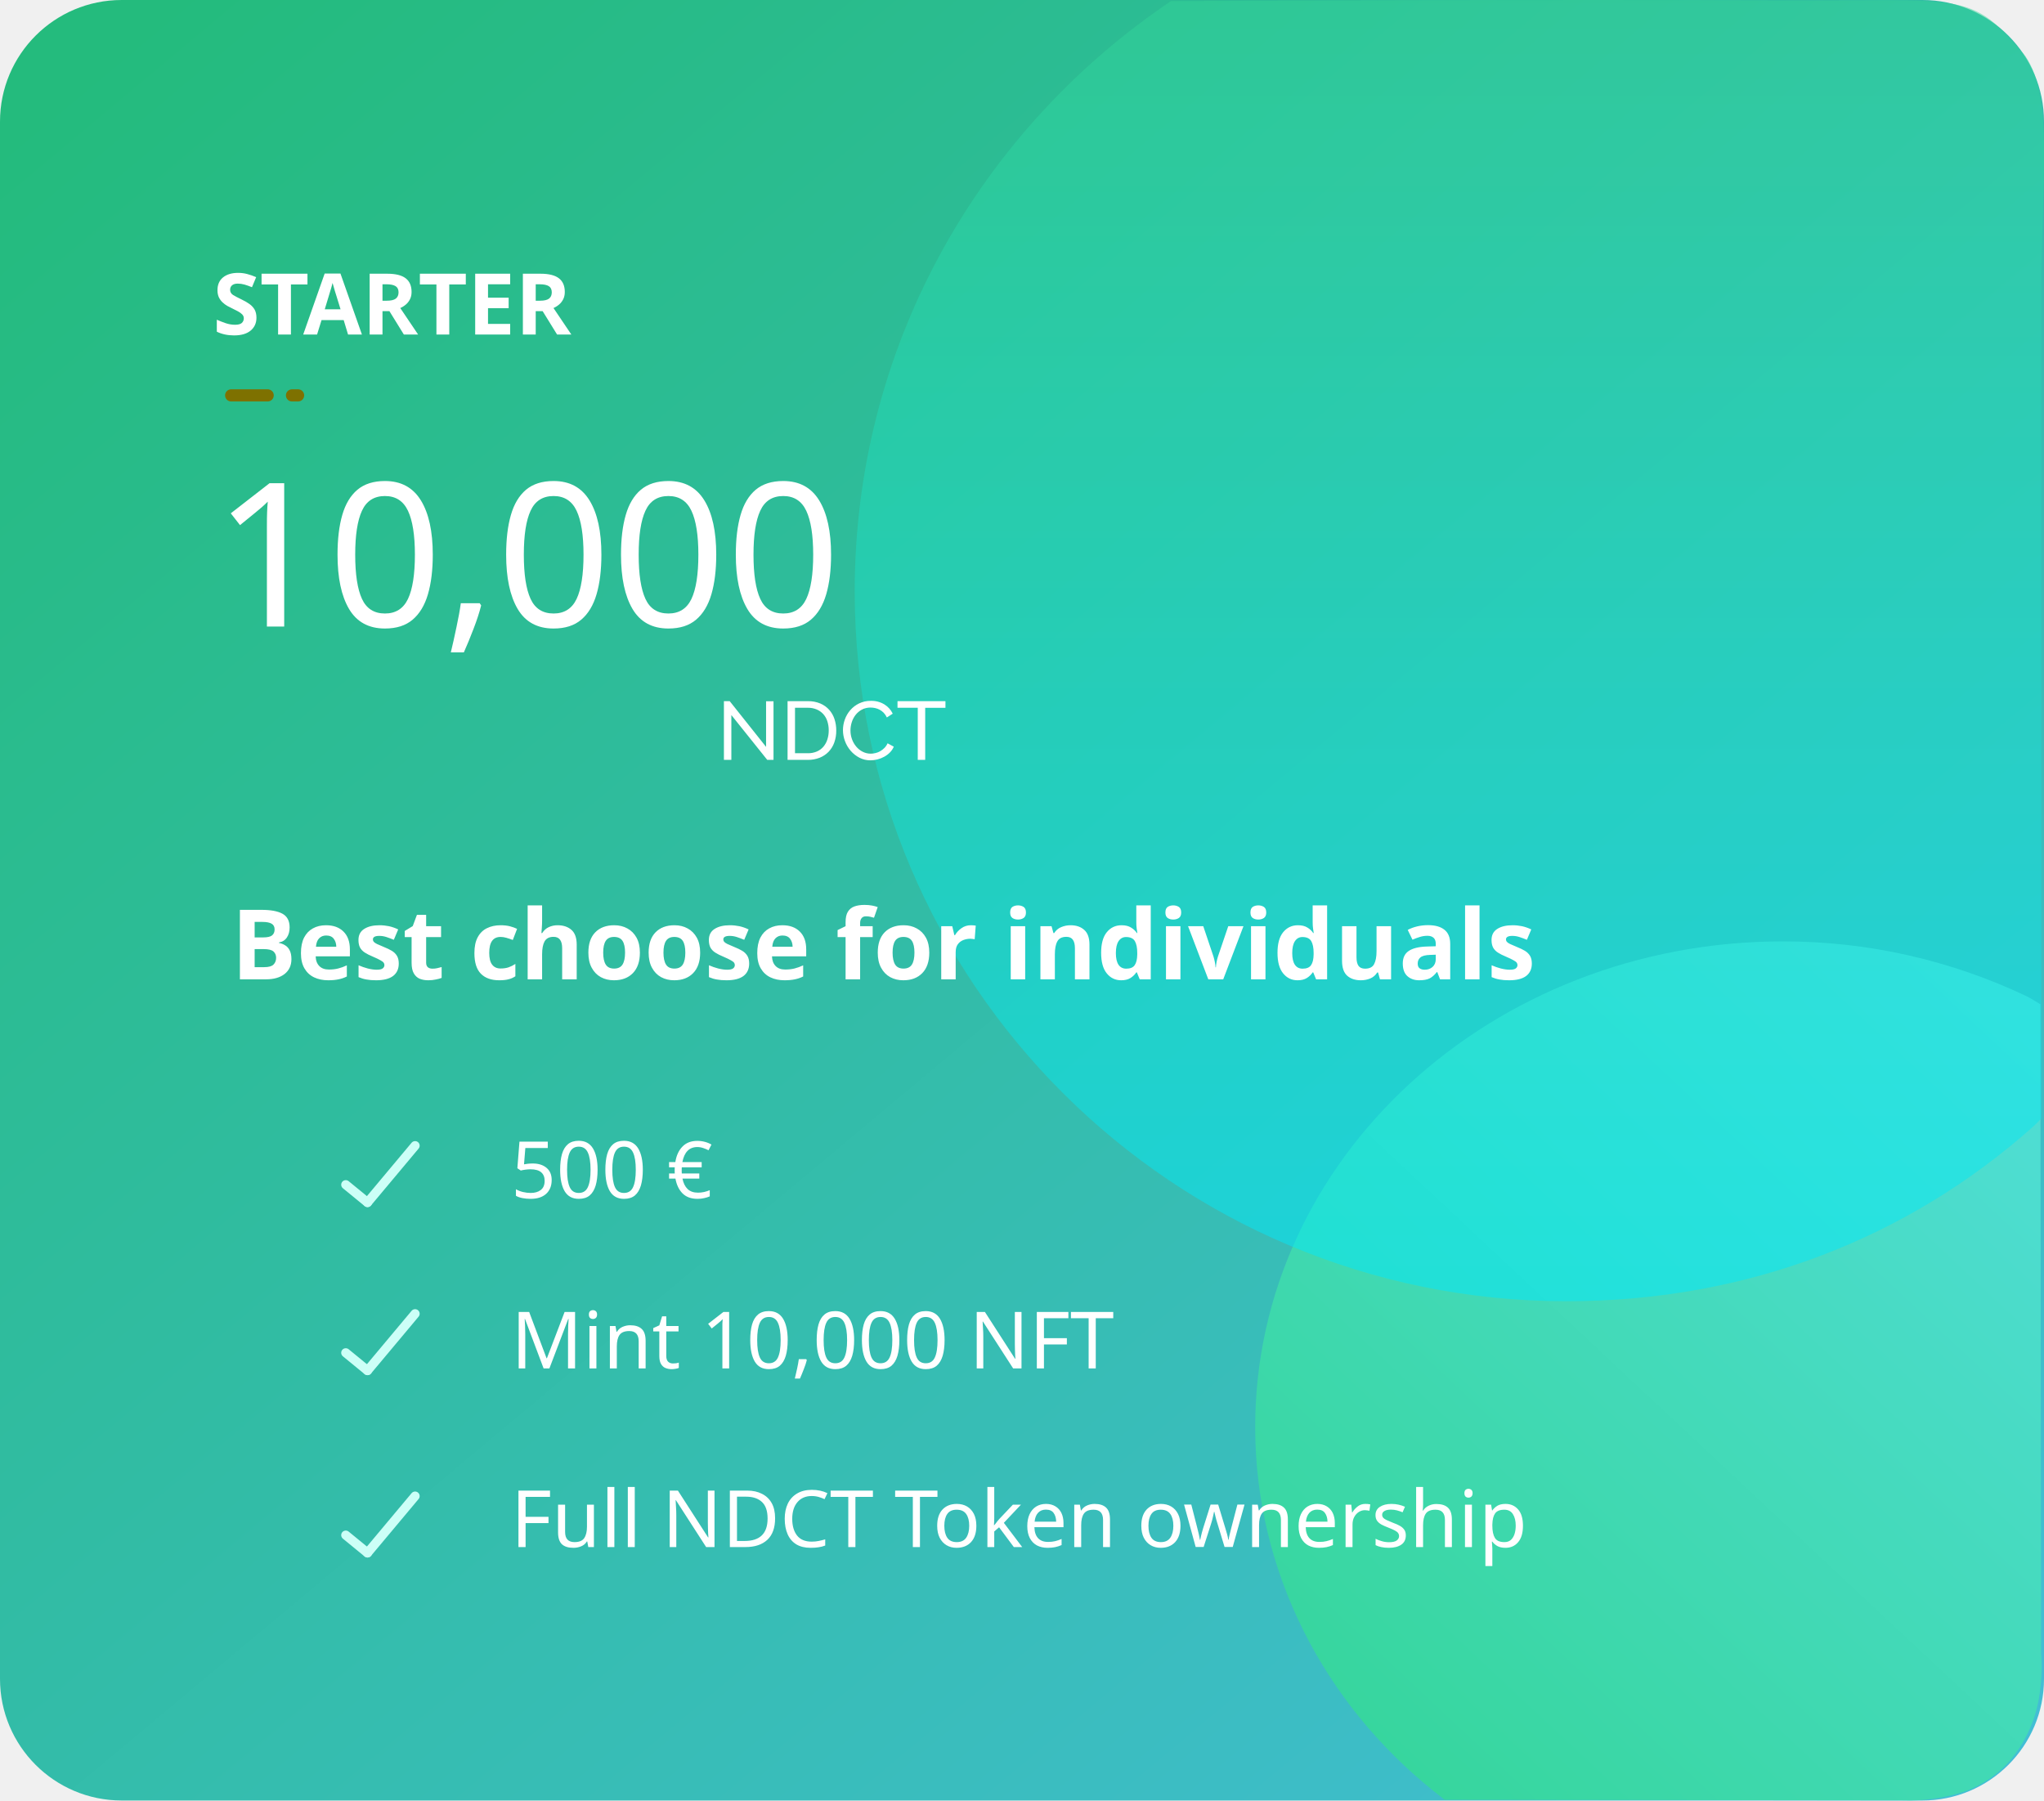
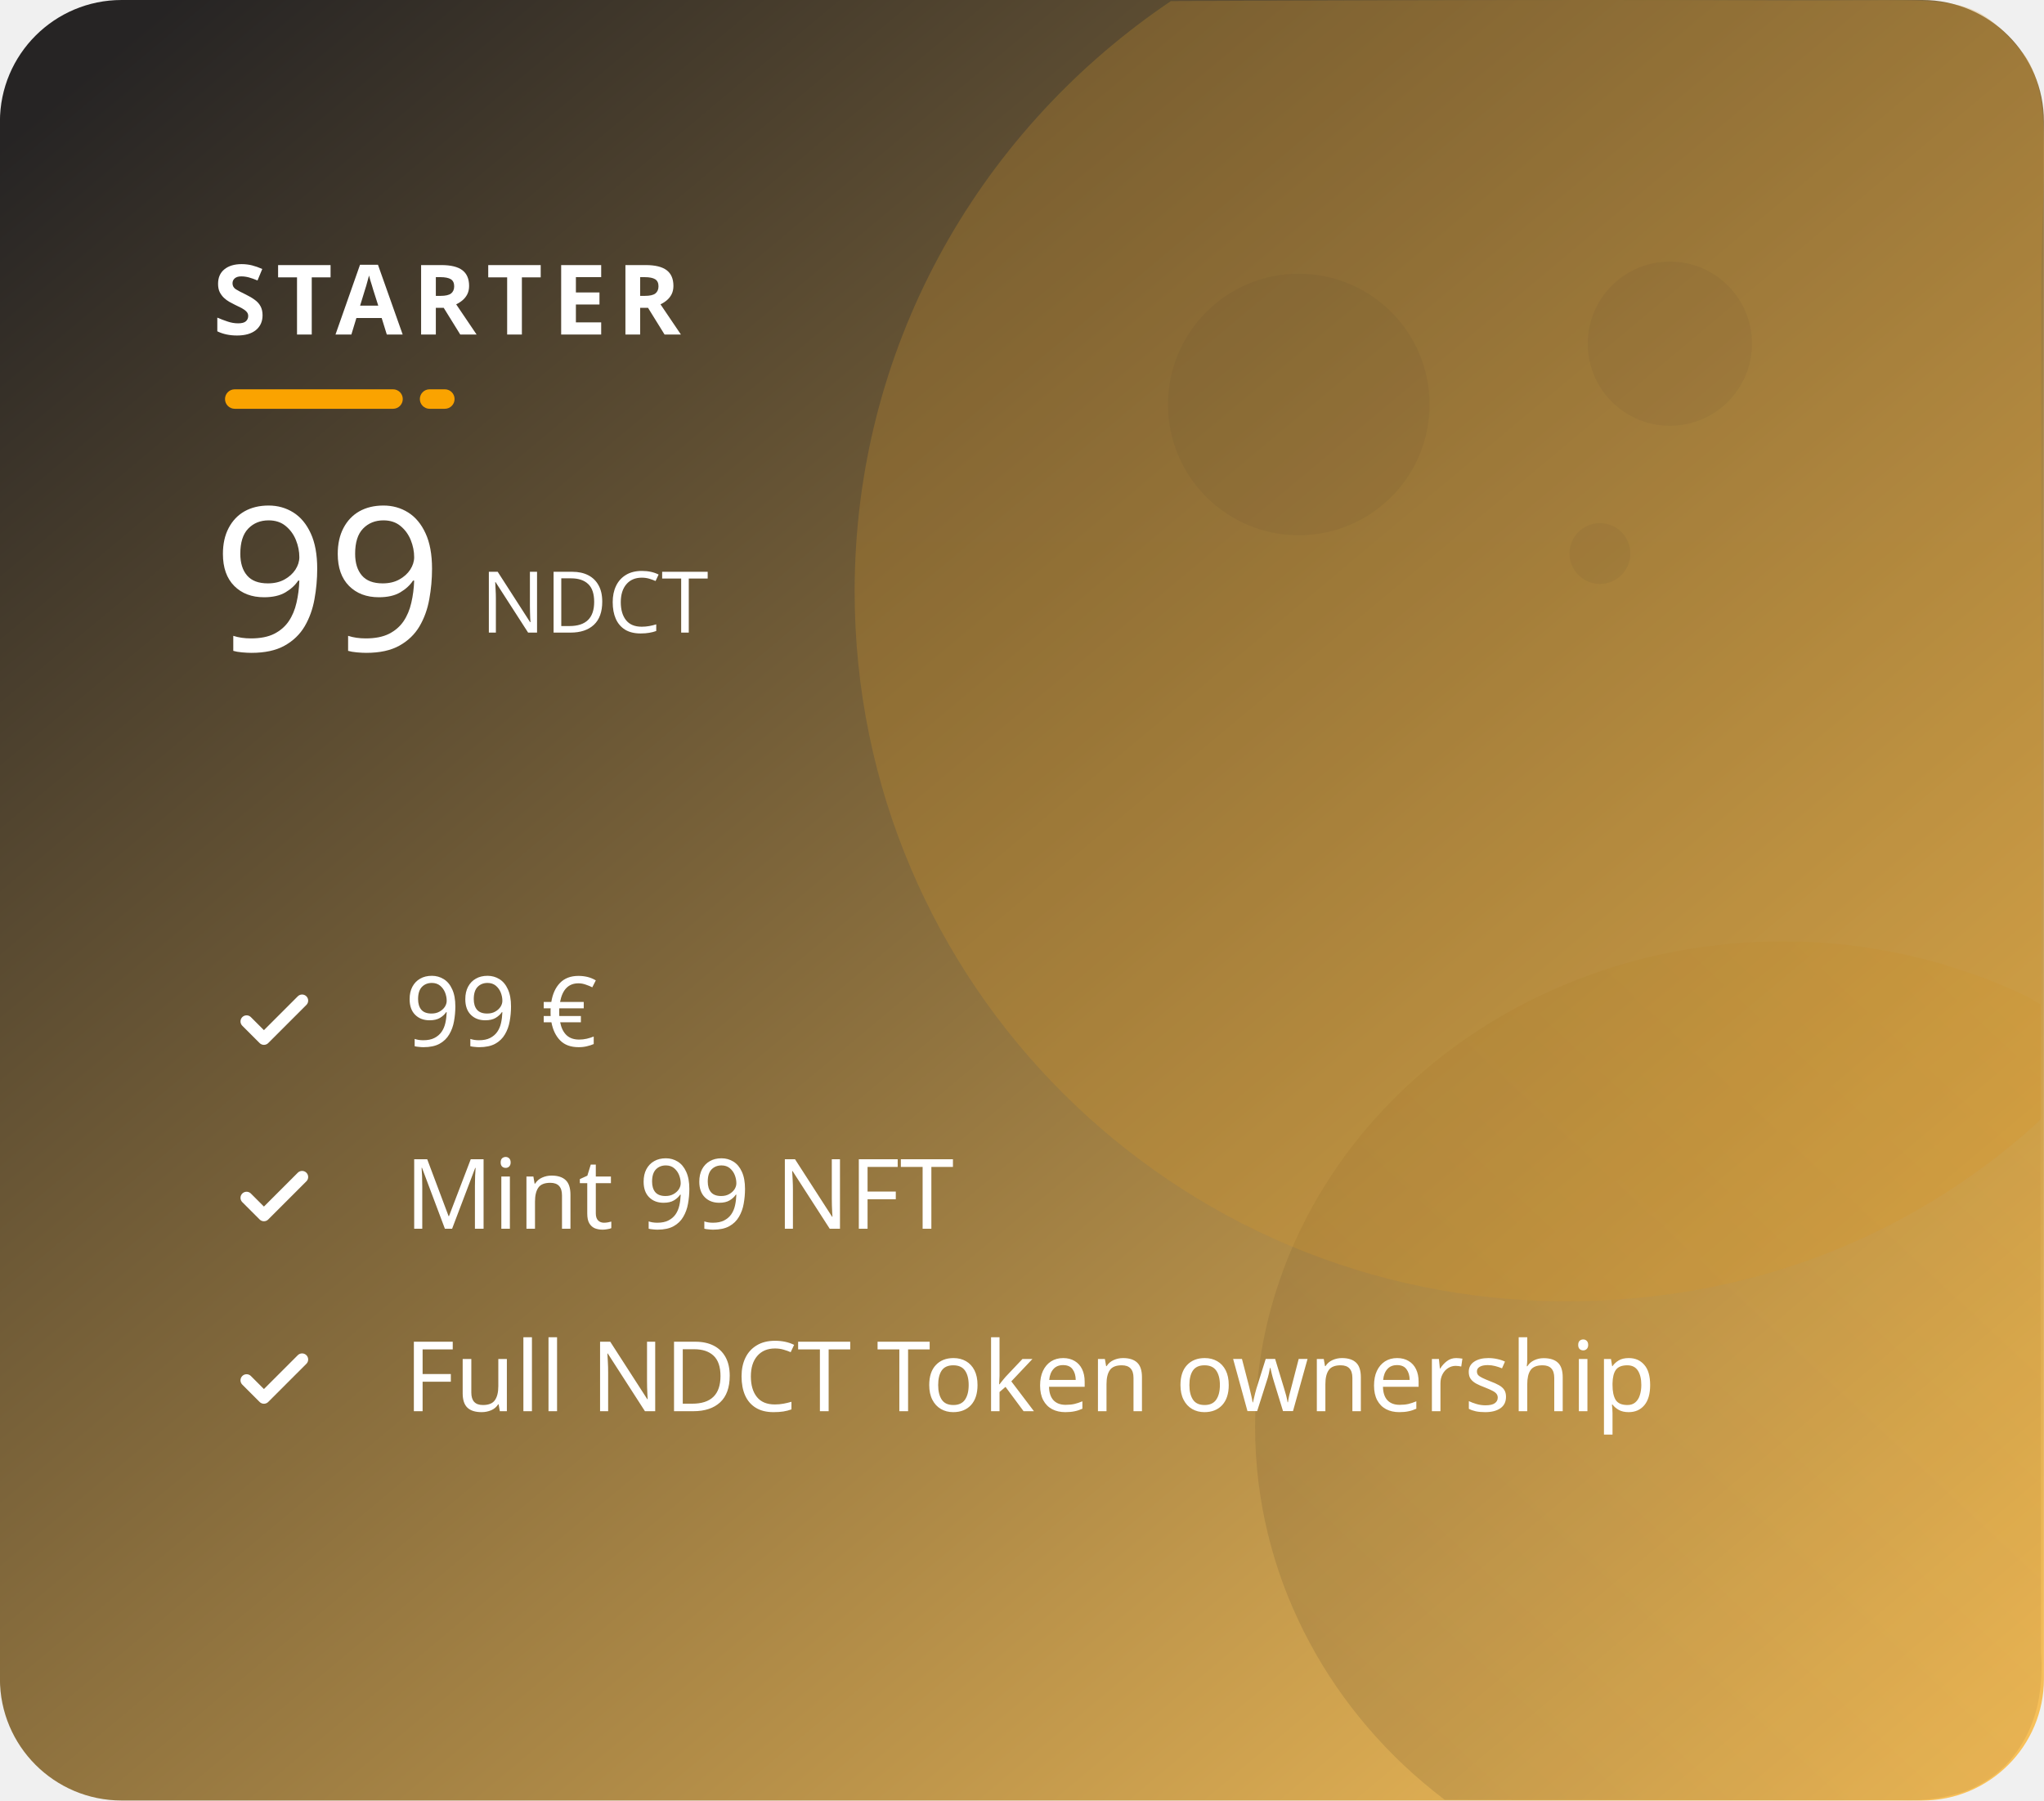
<svg xmlns="http://www.w3.org/2000/svg" width="336" height="296" viewBox="0 0 336 296">
  <defs>
    <clipPath id="clip-path">
-       <rect id="Rectangle_18946" data-name="Rectangle 18946" width="336" height="296" transform="translate(13449 1647)" fill="#fff" />
+       <rect id="Rectangle_18964" data-name="Rectangle 18964" width="336" height="296" transform="translate(13162 -4144)" fill="#fff" />
    </clipPath>
    <linearGradient id="linear-gradient" x1="0.057" y1="0.026" x2="1.011" y2="1.014" gradientUnits="objectBoundingBox">
-       <stop offset="0" stop-color="#24bb7d" />
-       <stop offset="1" stop-color="#43bed8" />
+       <stop offset="0" stop-color="#262424" />
+       <stop offset="1" stop-color="#ffc65b" />
    </linearGradient>
    <linearGradient id="linear-gradient-2" x1="0.706" y1="-0.177" x2="-0.165" y2="0.844" gradientUnits="objectBoundingBox">
-       <stop offset="0" stop-color="#51ded8" />
-       <stop offset="1" stop-color="#34d597" />
+       <stop offset="0" stop-color="#ce8a14" />
+       <stop offset="1" stop-color="#0a0a18" />
    </linearGradient>
    <linearGradient id="linear-gradient-3" x1="0.5" x2="0.5" y2="1" gradientUnits="objectBoundingBox">
-       <stop offset="0" stop-color="#34d597" />
-       <stop offset="1" stop-color="#00e9ff" />
+       <stop offset="0" stop-color="#d3982f" />
+       <stop offset="1" stop-color="#d59629" />
    </linearGradient>
  </defs>
-   <g id="Mask_Group_154" data-name="Mask Group 154" transform="translate(-13449 -1647)" clip-path="url(#clip-path)">
-     <g id="Sub_1" data-name="Sub 1" transform="translate(13259 1125)">
-       <g id="Group_57704" data-name="Group 57704">
-         <g id="BACKGROUND">
-           <path id="Sub1_Background" data-name="Sub1 Background" d="M20,0H316a20,20,0,0,1,20,20V276a20,20,0,0,1-20,20H20A20,20,0,0,1,0,276V20A20,20,0,0,1,20,0Z" transform="translate(190 522)" fill="url(#linear-gradient)" />
-           <path id="Path_53746" data-name="Path 53746" d="M86.742,0a93.063,93.063,0,0,1,40.183,9.071c.324.152,2.154,1.268,2.154,1.268l.113,106.616a30.635,30.635,0,0,1-.363,7.525,21.472,21.472,0,0,1-4.911,10.392,18.655,18.655,0,0,1-7.068,4.822,29.636,29.636,0,0,1-10.471,1.524l-75.219-.094s-1.093-.845-1.881-1.478C11.524,125.39,0,103.85,0,79.833,0,35.742,38.836,0,86.742,0Z" transform="translate(396.331 676.762)" fill="url(#linear-gradient-2)" />
-           <path id="Path_53747" data-name="Path 53747" d="M195.05,203.4s-.685.766-1.437,1.434C173.143,223.01,146.853,233.451,117,233.451c-64.617,0-117-52.249-117-116.7C0,77.009,19.916,41.907,50.776,20.535c.275-.191,1.217-.828,1.217-.828s66.647-.316,98.746-.11,32.448-1.877,41.676,9.113c4.762,6.918,2.636,20.623,2.636,38.657Z" transform="translate(330.5 502.473)" opacity="0.48" fill="url(#linear-gradient-3)" />
-         </g>
-         <g id="Subscription_1_" data-name="Subscription 1 ">
-           <text id="_10_000" data-name="10,000" transform="translate(225 625)" fill="#fff" font-size="33" font-family="Raleway-Medium, Raleway" font-weight="500">
-             <tspan x="0" y="0">10,000</tspan>
-           </text>
-           <path id="Path_2" data-name="Path 2" d="M2.243-6.231V1.134H1.02V-8.514h.951L7.95-1V-8.5H9.173V1.134H8.14Zm9.24,7.365V-8.514h3.343a5.064,5.064,0,0,1,2.031.38A4.144,4.144,0,0,1,18.318-7.1a4.3,4.3,0,0,1,.876,1.529A5.871,5.871,0,0,1,19.487-3.7a5.753,5.753,0,0,1-.326,1.991,4.268,4.268,0,0,1-.938,1.522,4.2,4.2,0,0,1-1.474.978,5.118,5.118,0,0,1-1.923.347ZM18.25-3.7a4.811,4.811,0,0,0-.224-1.5A3.221,3.221,0,0,0,17.36-6.38a3.108,3.108,0,0,0-1.08-.768,3.6,3.6,0,0,0-1.454-.279h-2.12V.047h2.12A3.613,3.613,0,0,0,16.3-.238a2.955,2.955,0,0,0,1.073-.788,3.476,3.476,0,0,0,.652-1.189A4.765,4.765,0,0,0,18.25-3.7Zm2.337-.054a5.157,5.157,0,0,1,.306-1.733,4.817,4.817,0,0,1,.9-1.549,4.515,4.515,0,0,1,1.447-1.107,4.344,4.344,0,0,1,1.943-.421,4.058,4.058,0,0,1,2.215.584,3.633,3.633,0,0,1,1.372,1.522l-.965.625a2.8,2.8,0,0,0-.523-.775,2.686,2.686,0,0,0-.666-.5,2.866,2.866,0,0,0-.741-.272,3.56,3.56,0,0,0-.747-.082,2.948,2.948,0,0,0-1.42.333,3.283,3.283,0,0,0-1.04.87,3.76,3.76,0,0,0-.632,1.209A4.5,4.5,0,0,0,21.824-3.7a4.174,4.174,0,0,0,.251,1.447,3.988,3.988,0,0,0,.7,1.216,3.408,3.408,0,0,0,1.06.842,2.883,2.883,0,0,0,1.332.313,3.379,3.379,0,0,0,.781-.1,2.863,2.863,0,0,0,.768-.306,3.279,3.279,0,0,0,.686-.53,2.586,2.586,0,0,0,.523-.768l1.019.557a3,3,0,0,1-.645.958,4.083,4.083,0,0,1-.938.7,4.774,4.774,0,0,1-1.107.435,4.6,4.6,0,0,1-1.141.149A3.859,3.859,0,0,1,23.291.781,4.861,4.861,0,0,1,21.858-.354a5.191,5.191,0,0,1-.938-1.59A5.14,5.14,0,0,1,20.587-3.758Zm16.85-3.669H34.108V1.134H32.885V-7.427H29.556V-8.514h7.881Z" transform="translate(307.98 645.784)" fill="#fff" />
-           <text id="STARTER" transform="translate(225 577)" fill="#fff" font-size="14" font-family="Raleway-Bold, Raleway" font-weight="700">
-             <tspan x="0" y="0">STARTER</tspan>
-           </text>
-           <text id="Best_choose_for_individuals" data-name="Best choose for individuals" transform="translate(228 683)" fill="#fff" font-size="16" font-family="Raleway-Bold, Raleway" font-weight="700">
-             <tspan x="0" y="0">Best choose for individuals</tspan>
-           </text>
-           <g id="Group_57624" data-name="Group 57624" transform="translate(246.838 708.112)">
-             <g id="Group_57621" data-name="Group 57621" transform="translate(0 2.235)">
-               <line id="Line_1" data-name="Line 1" x2="3.576" y2="2.926" transform="translate(0 6.418)" fill="none" stroke="#ccfff7" stroke-linecap="round" stroke-width="1.5" />
-               <line id="Line_2" data-name="Line 2" x1="7.821" y2="9.344" transform="translate(3.576 0)" fill="none" stroke="#ccfff7" stroke-linecap="round" stroke-width="1.5" />
-             </g>
-             <g id="Group_57622" data-name="Group 57622" transform="translate(0 29.866)">
-               <line id="Line_1-2" data-name="Line 1" x2="3.576" y2="2.926" transform="translate(0 6.418)" fill="none" stroke="#ccfff7" stroke-linecap="round" stroke-width="1.5" />
-               <line id="Line_2-2" data-name="Line 2" x1="7.821" y2="9.344" transform="translate(3.576)" fill="none" stroke="#ccfff7" stroke-linecap="round" stroke-width="1.5" />
-             </g>
-             <text id="_500_" data-name="500 €" transform="translate(27.162 10.852)" fill="#fff" font-size="13" font-family="Raleway-Medium, Raleway" font-weight="500">
-               <tspan x="0" y="0">500 €</tspan>
-             </text>
-             <text id="Mint_10_000_NFT" data-name="Mint 10,000 NFT" transform="translate(27.162 38.852)" fill="#fff" font-size="13" font-family="Raleway-Medium, Raleway" font-weight="500">
-               <tspan x="0" y="0">Mint 10,000 NFT</tspan>
-             </text>
-             <g id="Group_57623" data-name="Group 57623" transform="translate(0 59.843)">
-               <line id="Line_1-3" data-name="Line 1" x2="3.576" y2="2.926" transform="translate(0 6.418)" fill="none" stroke="#ccfff7" stroke-linecap="round" stroke-width="1.5" />
-               <line id="Line_2-3" data-name="Line 2" x1="7.821" y2="9.344" transform="translate(3.576 0)" fill="none" stroke="#ccfff7" stroke-linecap="round" stroke-width="1.5" />
-             </g>
-             <text id="Full_NDCT_Token_ownership" data-name="Full NDCT Token ownership" transform="translate(27.123 68.223)" fill="#fff" font-size="13" font-family="Raleway-Medium, Raleway" font-weight="500">
-               <tspan x="0" y="0">Full NDCT Token ownership</tspan>
-             </text>
-           </g>
-           <rect id="Rectangle_18918" data-name="Rectangle 18918" width="8" height="2" rx="1" transform="translate(227 586)" fill="#7e7100" />
-           <rect id="Rectangle_18920" data-name="Rectangle 18920" width="3" height="2" rx="1" transform="translate(237 586)" fill="#7e7100" />
-         </g>
+   <g id="Mask_Group_146" data-name="Mask Group 146" transform="translate(-13162 4144)" clip-path="url(#clip-path)">
+     <g id="Group_57781" data-name="Group 57781">
+       <path id="Sub1_Background" data-name="Sub1 Background" d="M20,0H316a20,20,0,0,1,20,20V276a20,20,0,0,1-20,20H20A20,20,0,0,1,0,276V20A20,20,0,0,1,20,0Z" transform="translate(13161.988 -4144)" fill="url(#linear-gradient)" />
+       <path id="Path_53746" data-name="Path 53746" d="M86.742,0a93.063,93.063,0,0,1,40.183,9.071c.324.152,2.154,1.268,2.154,1.268l.113,106.616a30.635,30.635,0,0,1-.363,7.525,21.472,21.472,0,0,1-4.911,10.392,18.655,18.655,0,0,1-7.068,4.822,29.636,29.636,0,0,1-10.471,1.524l-75.219-.094s-1.093-.845-1.881-1.478C11.524,125.39,0,103.85,0,79.833,0,35.742,38.836,0,86.742,0Z" transform="translate(13368.319 -3989.238)" opacity="0.12" fill="url(#linear-gradient-2)" />
+       <path id="Path_53747" data-name="Path 53747" d="M195.05,203.4s-.685.766-1.437,1.434C173.143,223.01,146.853,233.451,117,233.451c-64.617,0-117-52.249-117-116.7C0,77.009,19.916,41.907,50.776,20.535c.275-.191,1.217-.828,1.217-.828s66.647-.316,98.746-.11,32.448-1.877,41.676,9.113c4.762,6.918,2.636,20.623,2.636,38.657Z" transform="translate(13302.488 -4163.527)" opacity="0.26" fill="url(#linear-gradient-3)" />
+       <text id="_99" data-name="99" transform="translate(13196.988 -4037)" fill="#fff" font-size="33" font-family="MicrosoftYaHei, Microsoft YaHei">
+         <tspan x="0" y="0">99</tspan>
+       </text>
+       <text id="STARTER" transform="translate(13196.988 -4089)" fill="#fff" font-size="16" font-family="MicrosoftYaHei-Bold, Microsoft YaHei" font-weight="700" letter-spacing="0.1em">
+         <tspan x="0" y="0">STARTER</tspan>
+       </text>
+       <rect id="Rectangle_18962" data-name="Rectangle 18962" width="29.221" height="3.205" rx="1.602" transform="translate(13198.988 -4080)" fill="#faa300" />
+       <rect id="Rectangle_18963" data-name="Rectangle 18963" width="5.708" height="3.205" rx="1.602" transform="translate(13231.017 -4080)" fill="#faa300" />
+       <circle id="Ellipse_1538" data-name="Ellipse 1538" cx="21.5" cy="21.5" r="21.5" transform="translate(13354 -4099)" fill="#0a0a18" opacity="0.04" />
+       <circle id="Ellipse_1539" data-name="Ellipse 1539" cx="5" cy="5" r="5" transform="translate(13420 -4058)" fill="#0a0a18" opacity="0.04" />
+       <circle id="Ellipse_1540" data-name="Ellipse 1540" cx="13.5" cy="13.5" r="13.5" transform="translate(13423 -4101)" fill="#0a0a18" opacity="0.04" />
+       <text id="NDCT" transform="translate(13241 -4040)" fill="#fff" font-size="14" font-family="MicrosoftYaHei, Microsoft YaHei">
+         <tspan x="0" y="0">NDCT</tspan>
+       </text>
+       <g id="Group_57770" data-name="Group 57770" transform="translate(0 1)">
+         <text id="_99_" data-name="99 €" transform="translate(13228.539 -3973)" fill="#fff" font-size="16" font-family="MicrosoftYaHei, Microsoft YaHei">
+           <tspan x="0" y="0">99 €</tspan>
+         </text>
+         <path id="Icon_feather-check" data-name="Icon feather-check" d="M15.124,9,8.851,15.273,6,12.422" transform="translate(13196.534 -3989.5)" fill="none" stroke="#fff" stroke-linecap="round" stroke-linejoin="round" stroke-width="2" />
+       </g>
+       <g id="Group_57768" data-name="Group 57768" transform="translate(0 -8)">
+         <text id="Mint_99_NFT" data-name="Mint 99 NFT" transform="translate(13228.539 -3934)" fill="#fff" font-size="16" font-family="MicrosoftYaHei, Microsoft YaHei">
+           <tspan x="0" y="0">Mint 99 NFT</tspan>
+         </text>
+         <path id="Icon_feather-check-2" data-name="Icon feather-check" d="M15.124,9,8.851,15.273,6,12.422" transform="translate(13196.534 -3951.5)" fill="none" stroke="#fff" stroke-linecap="round" stroke-linejoin="round" stroke-width="2" />
+       </g>
+       <g id="Group_57769" data-name="Group 57769" transform="translate(0 -16)">
+         <path id="Icon_feather-check-3" data-name="Icon feather-check" d="M15.124,9,8.851,15.273,6,12.422" transform="translate(13196.534 -3913.5)" fill="none" stroke="#fff" stroke-linecap="round" stroke-linejoin="round" stroke-width="2" />
+         <text id="Full_NDCT_Token_ownership_" data-name="Full NDCT Token ownership " transform="translate(13228.485 -3896)" fill="#fff" font-size="16" font-family="MicrosoftYaHei, Microsoft YaHei">
+           <tspan x="0" y="0">Full NDCT Token ownership </tspan>
+         </text>
      </g>
    </g>
  </g>
</svg>
